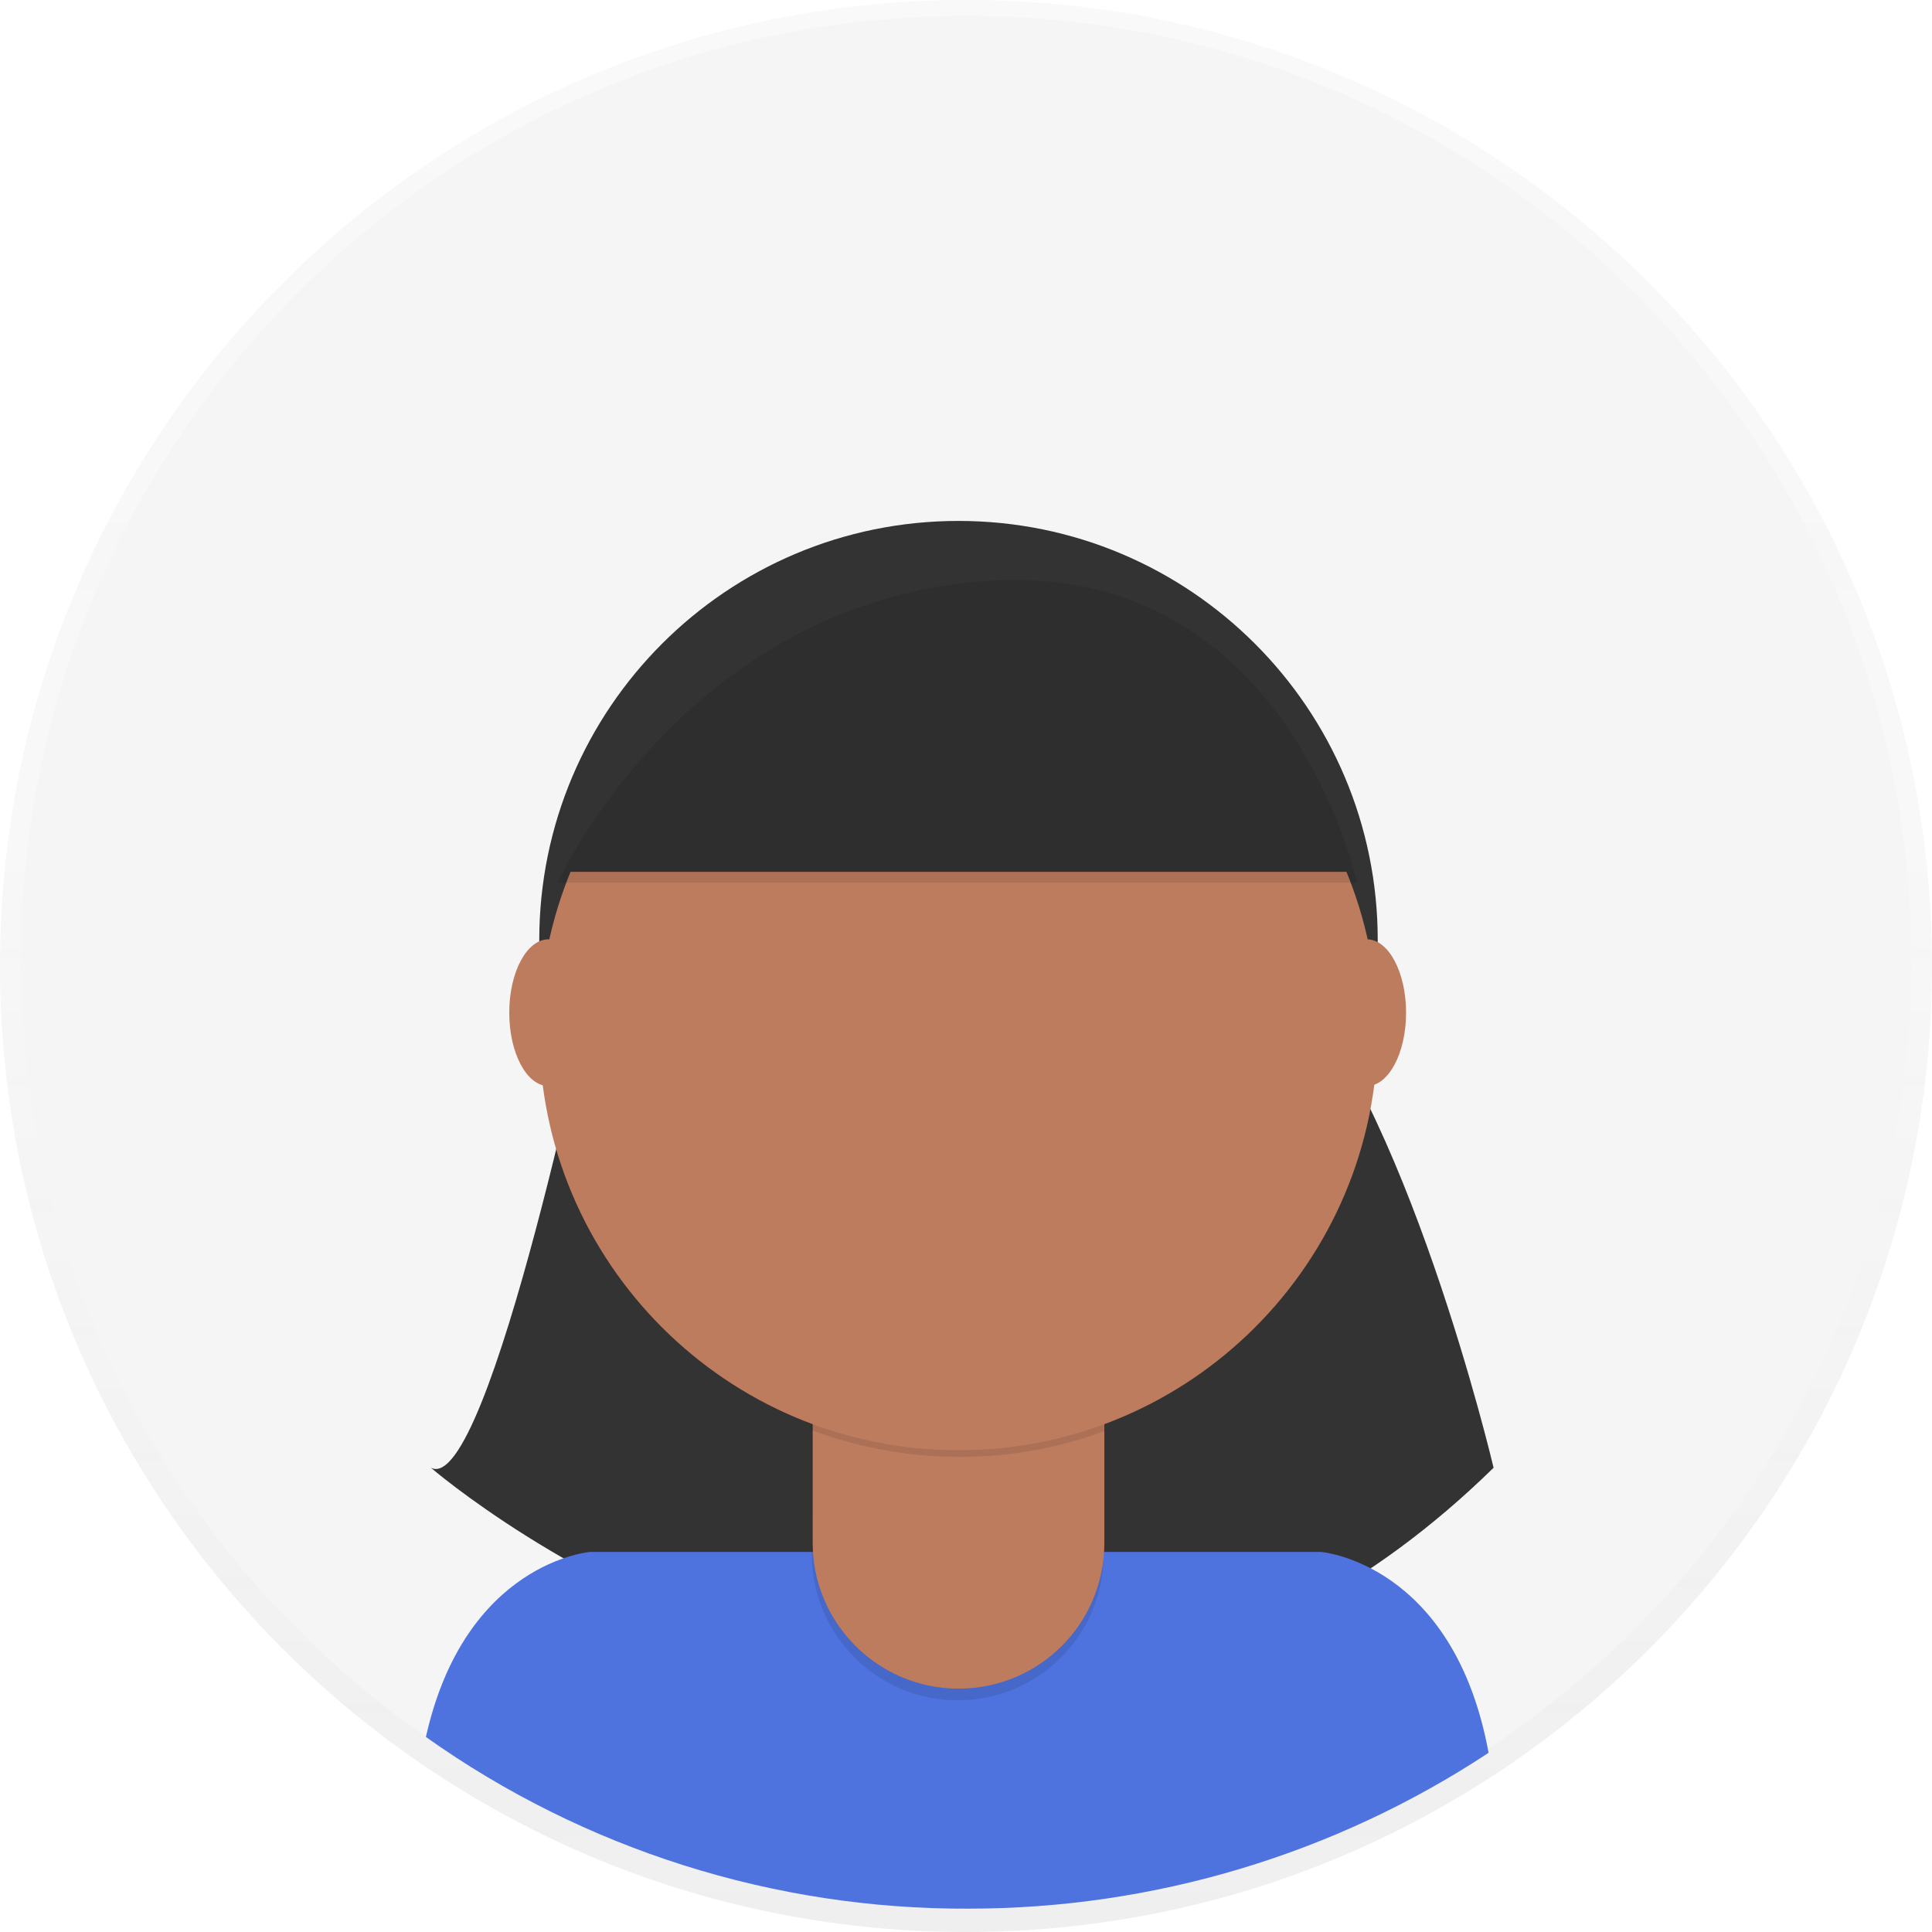
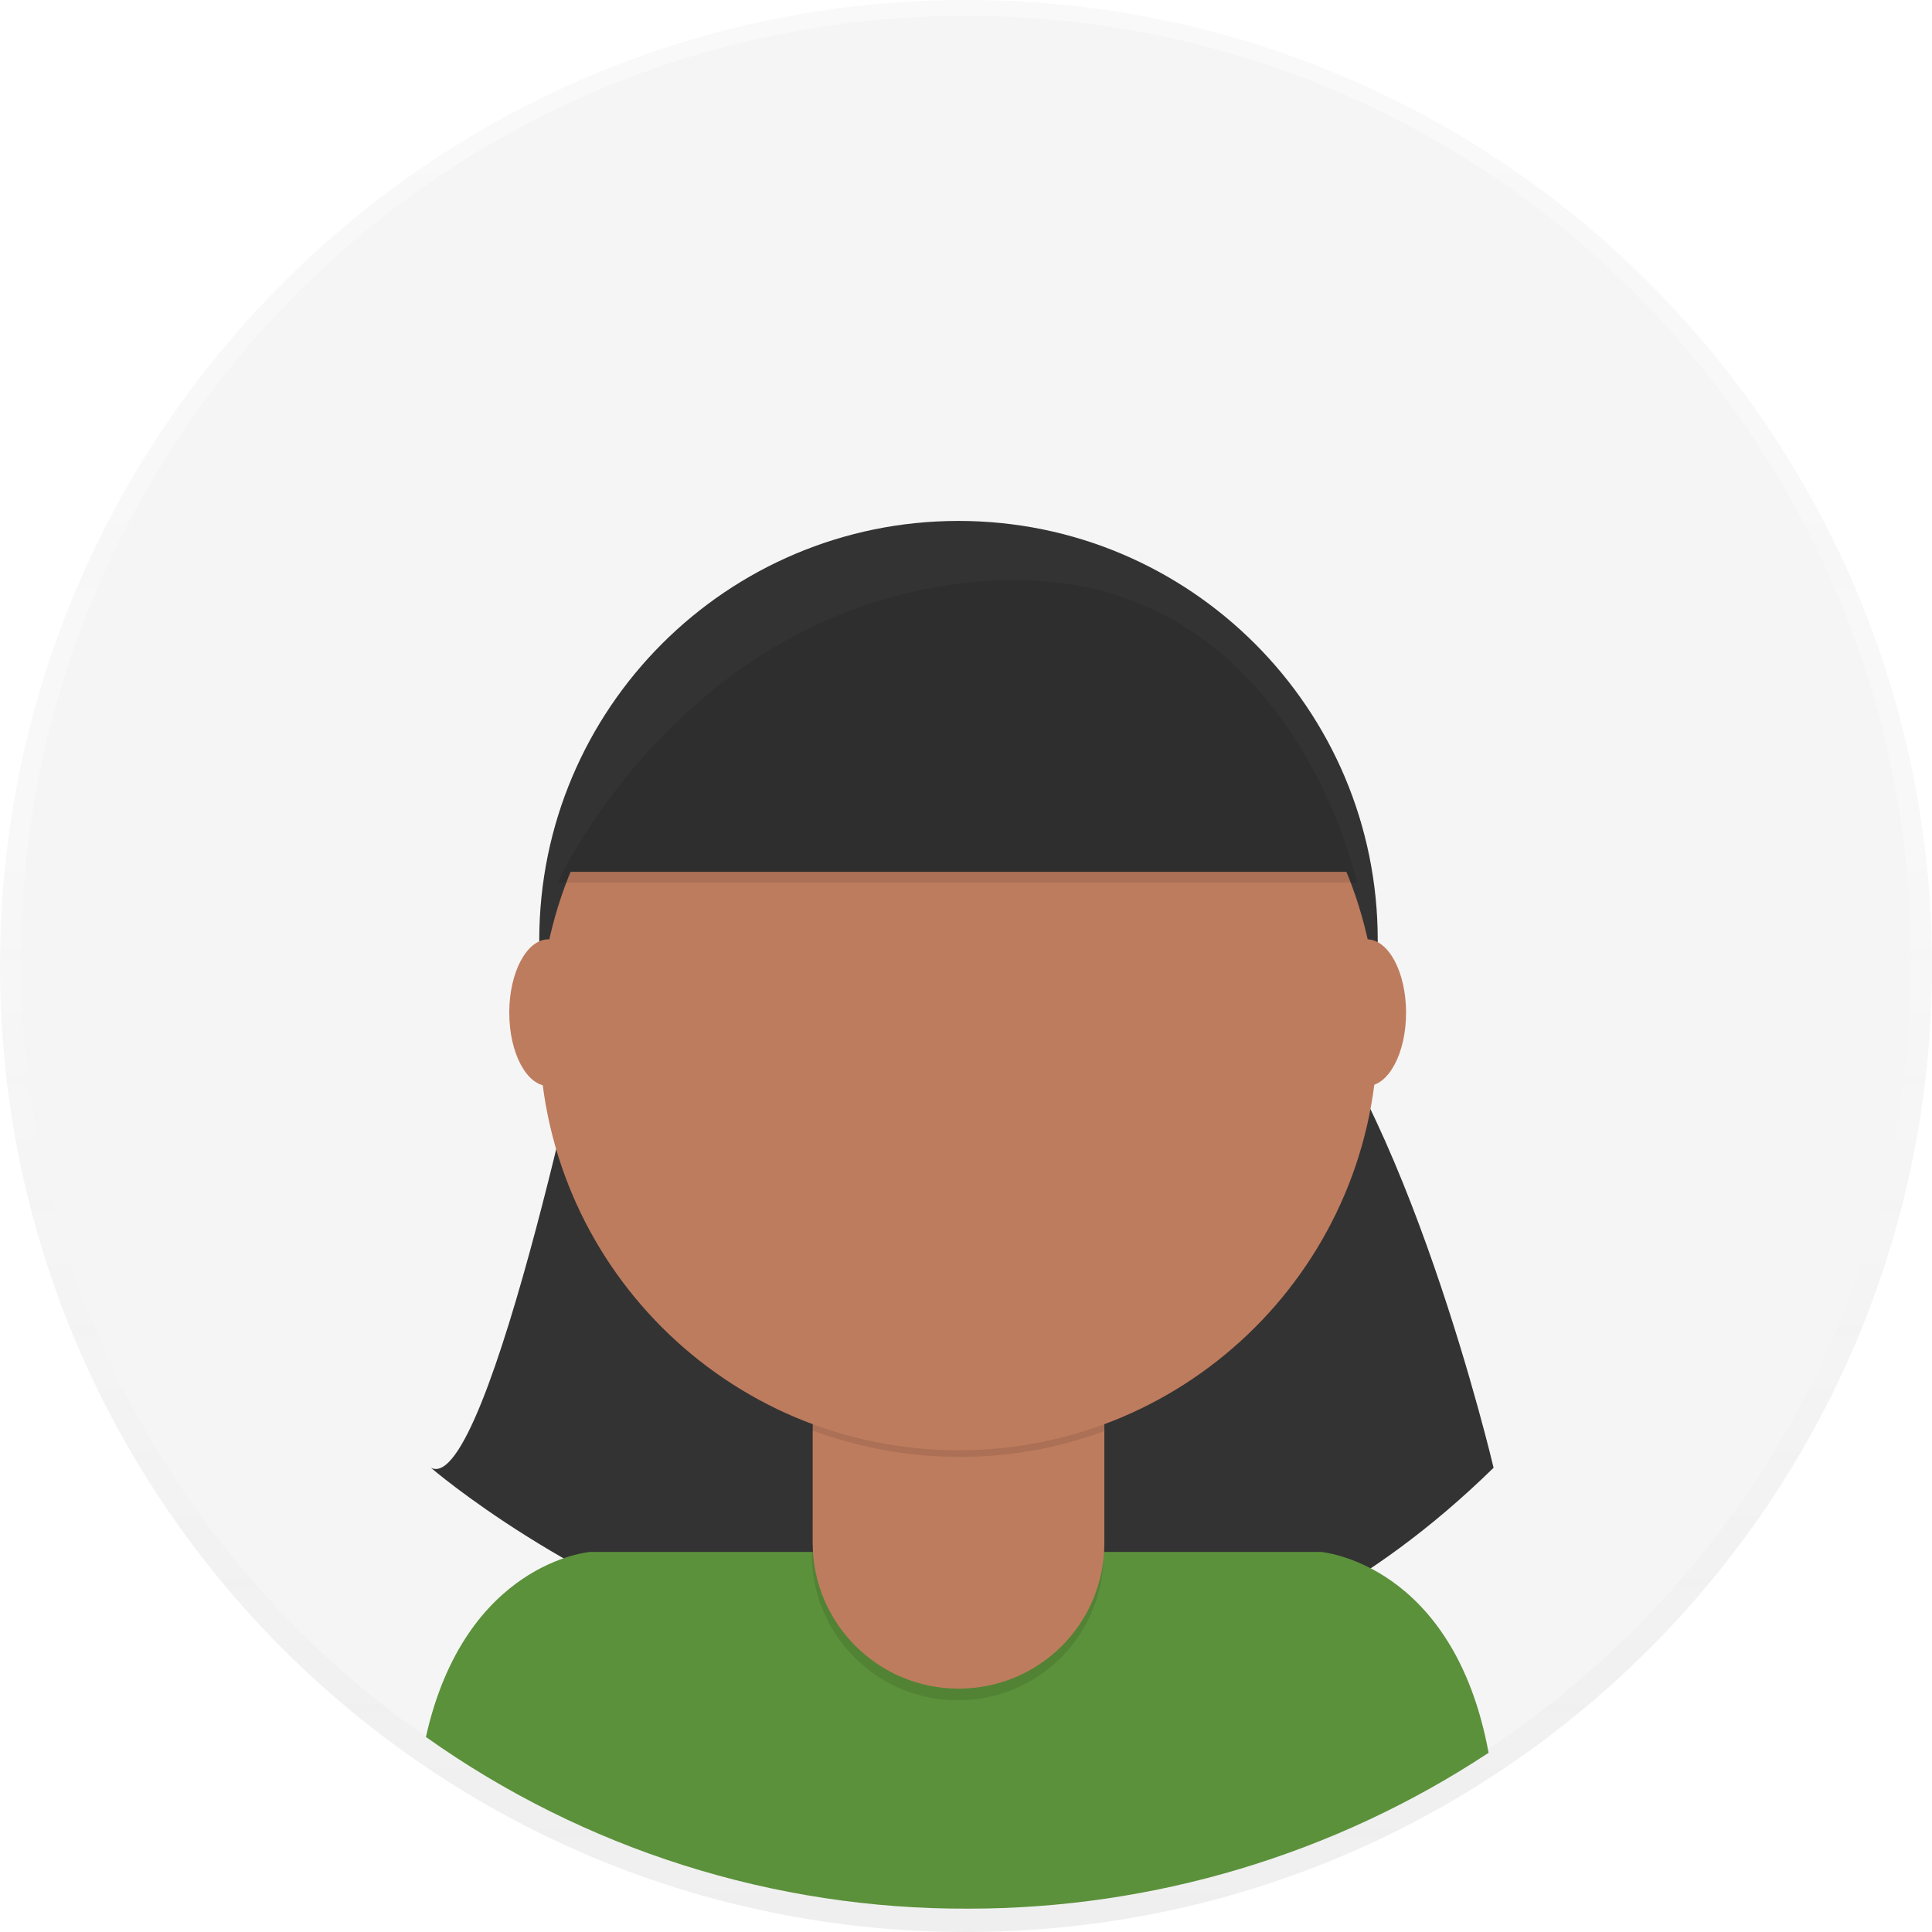
<svg xmlns="http://www.w3.org/2000/svg" version="1.1" id="_x38_8ce59e9-c4b8-4d1d-9d7a-ce0190159aa8" x="0px" y="0px" viewBox="0 0 231.8 231.8" style="enable-background:new 0 0 231.8 231.8;" xml:space="preserve">
  <style type="text/css">
	.st0{opacity:0.5;}
	.st1{fill:url(#SVGID_1_);}
	.st2{fill:#F5F5F5;}
	.st3{fill:#333333;}
- 	.st4{fill:#4E73DF;}
+ 	.st4{fill:#5B913B;}
	.st5{opacity:0.1;enable-background:new    ;}
	.st6{fill:#BE7C5E;}
</style>
  <g class="st0">
    <linearGradient id="SVGID_1_" gradientUnits="userSpaceOnUse" x1="115.89" y1="525.2" x2="115.89" y2="756.98" gradientTransform="matrix(1 0 0 -1 0 756.98)">
      <stop offset="0" style="stop-color:#808080;stop-opacity:0.25" />
      <stop offset="0.54" style="stop-color:#808080;stop-opacity:0.12" />
      <stop offset="1" style="stop-color:#808080;stop-opacity:0.1" />
    </linearGradient>
    <circle class="st1" cx="115.9" cy="115.9" r="115.9" />
  </g>
  <circle class="st2" cx="115.9" cy="115.3" r="113.4" />
  <path class="st3" d="M71.6,116.3c0,0-12.9,63.4-19.9,59.8c0,0,67.7,58.5,127.5,0c0,0-10.5-44.6-25.7-59.8H71.6z" />
  <path class="st4" d="M116.2,229c22.2,0,43.9-6.5,62.4-18.7c-4.2-22.8-20.1-24.1-20.1-24.1H70.8c0,0-15,1.2-19.7,22.2  C70.1,221.9,92.9,229.1,116.2,229z" />
  <circle class="st3" cx="115" cy="112.8" r="50.3" />
  <path class="st5" d="M97.3,158.4h35.1l0,0v28.1c0,9.7-7.8,17.5-17.5,17.5l0,0c-9.7,0-17.5-7.9-17.5-17.5L97.3,158.4L97.3,158.4z" />
  <path class="st6" d="M100.7,157.1h28.4c1.9,0,3.4,1.5,3.4,3.3v0v24.7c0,9.7-7.8,17.5-17.5,17.5l0,0c-9.7,0-17.5-7.9-17.5-17.5v0  v-24.7C97.4,158.6,98.9,157.1,100.7,157.1z" />
  <path class="st5" d="M97.4,171.6c11.3,4.2,23.8,4.3,35.1,0.1v-4.3H97.4V171.6z" />
  <circle class="st6" cx="115" cy="123.7" r="50.3" />
  <path class="st3" d="M66.9,104.6h95.9c0,0-8.2-38.7-44.4-36.2S66.9,104.6,66.9,104.6z" />
  <ellipse class="st6" cx="65.8" cy="121.5" rx="4.7" ry="8.8" />
  <ellipse class="st6" cx="164" cy="121.5" rx="4.7" ry="8.8" />
  <path class="st5" d="M66.9,105.9h95.9c0,0-8.2-38.7-44.4-36.2S66.9,105.9,66.9,105.9z" />
</svg>
